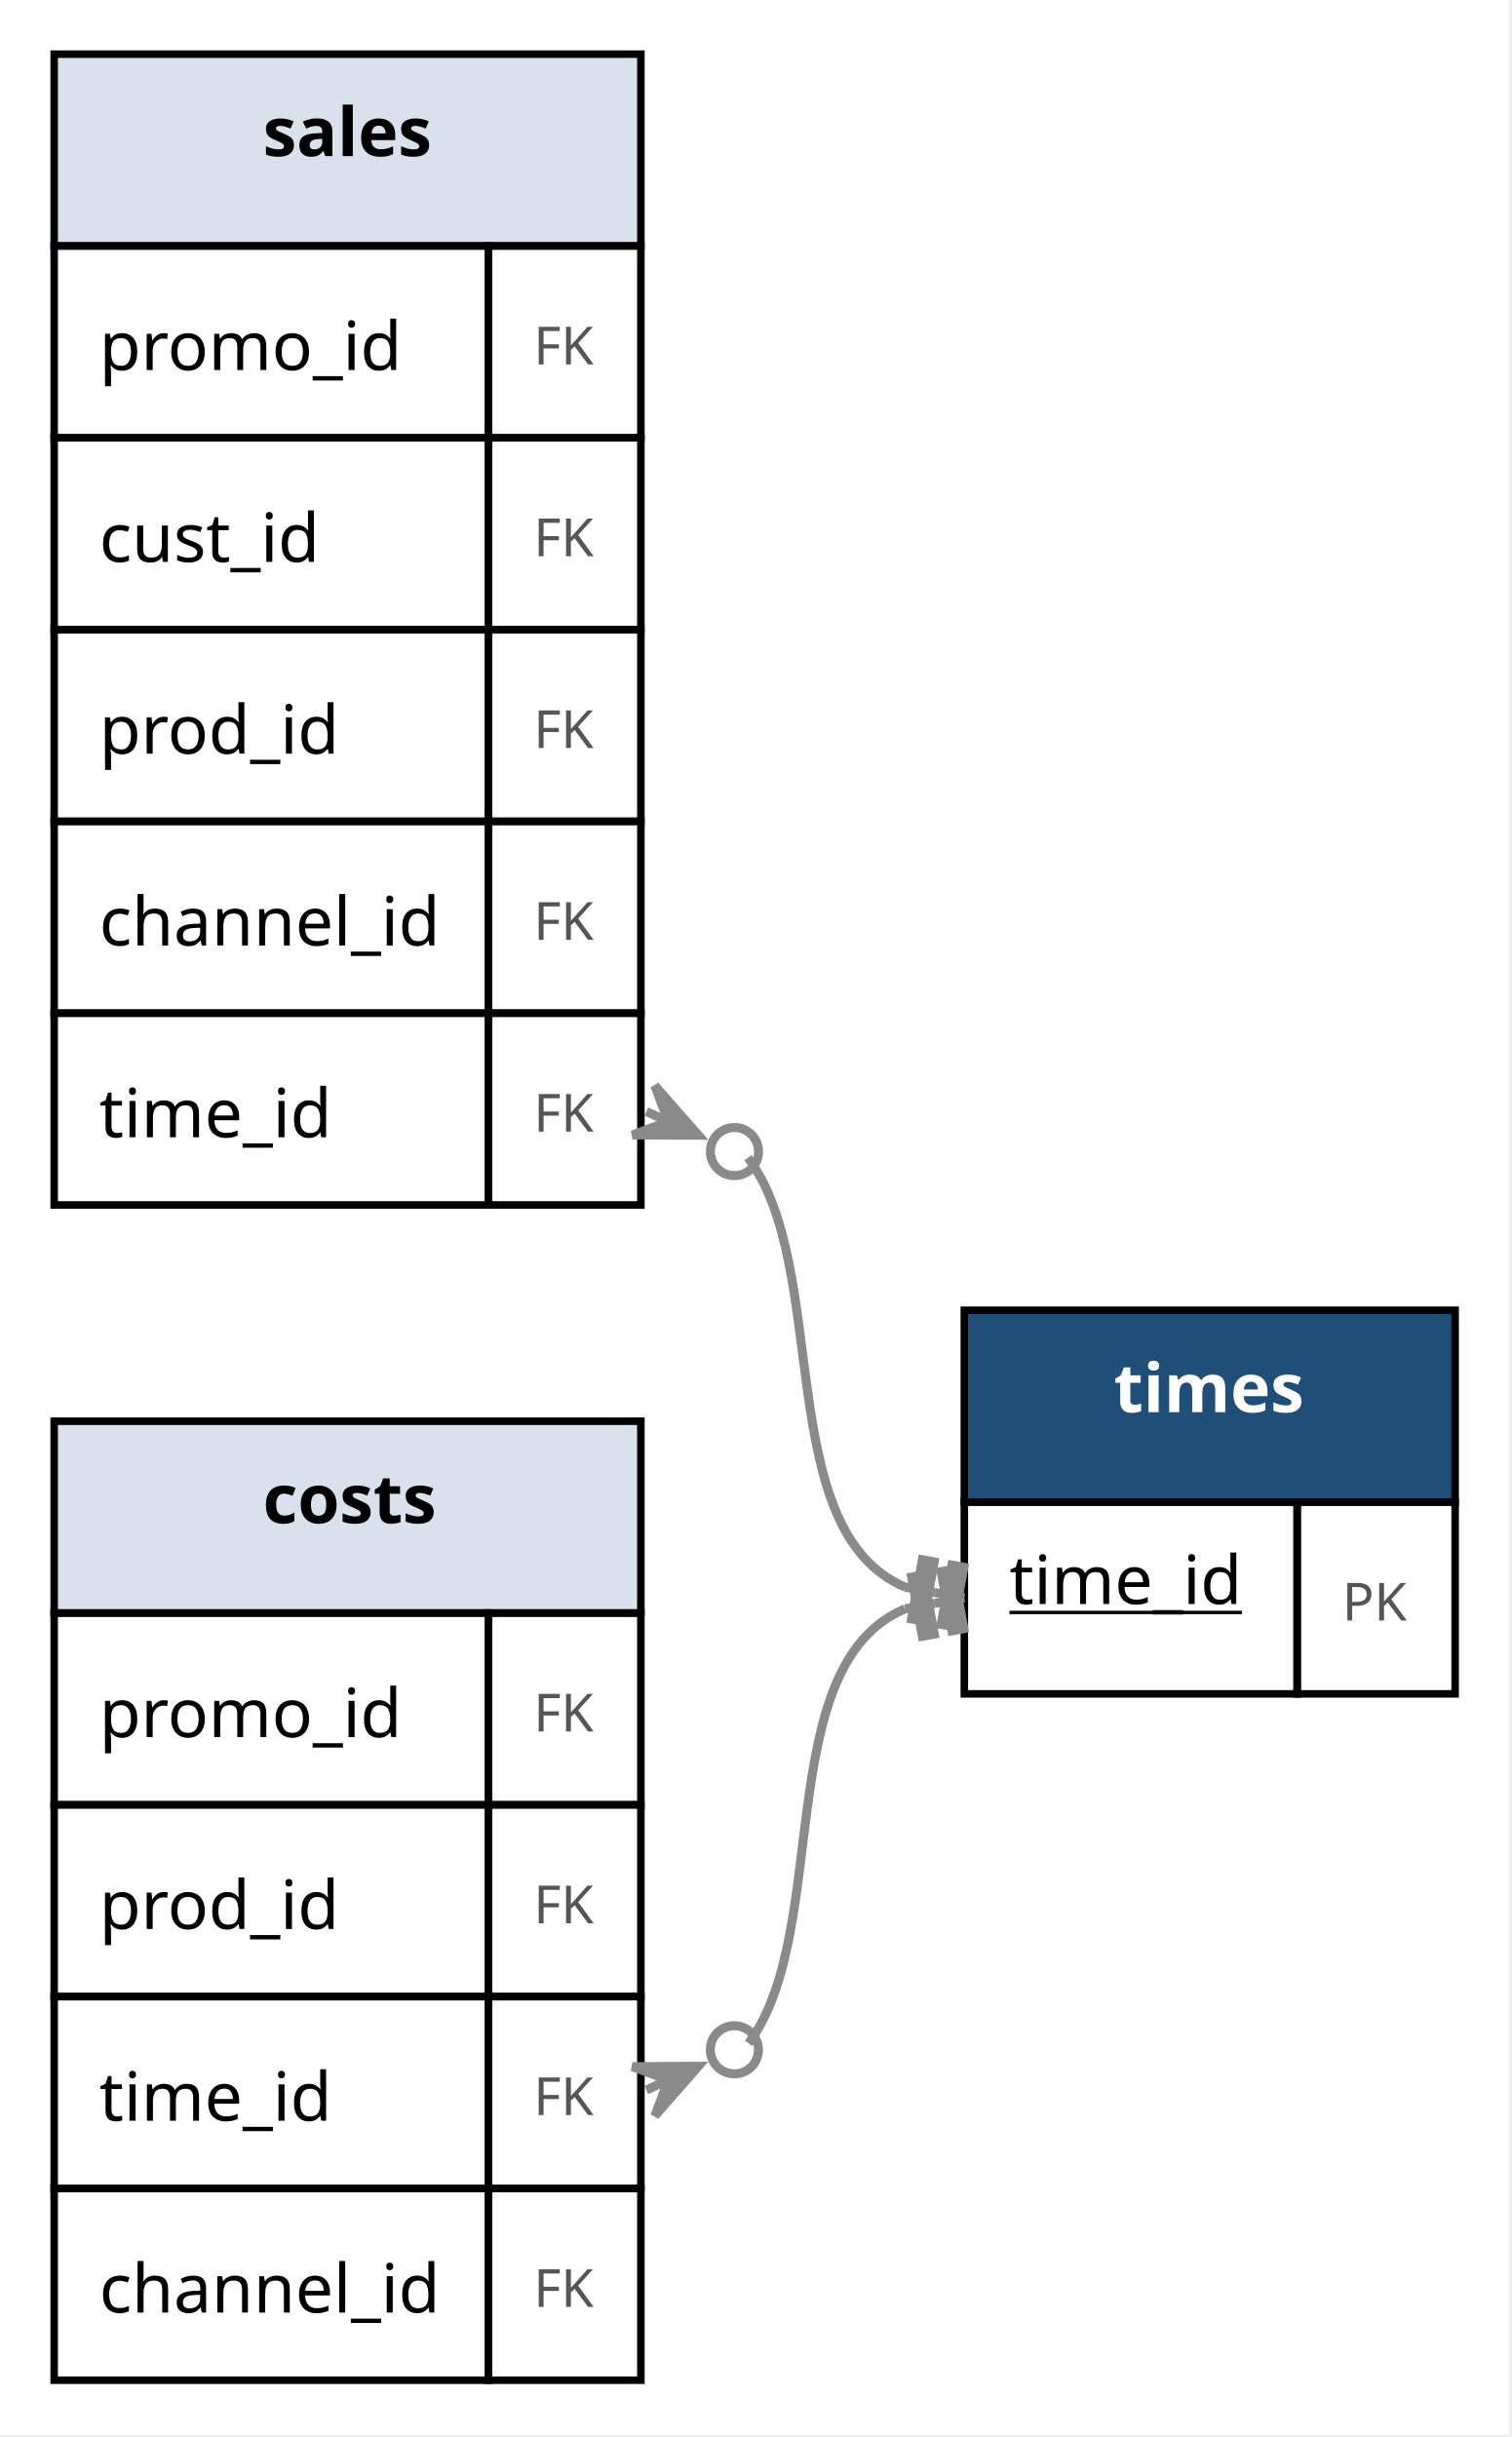
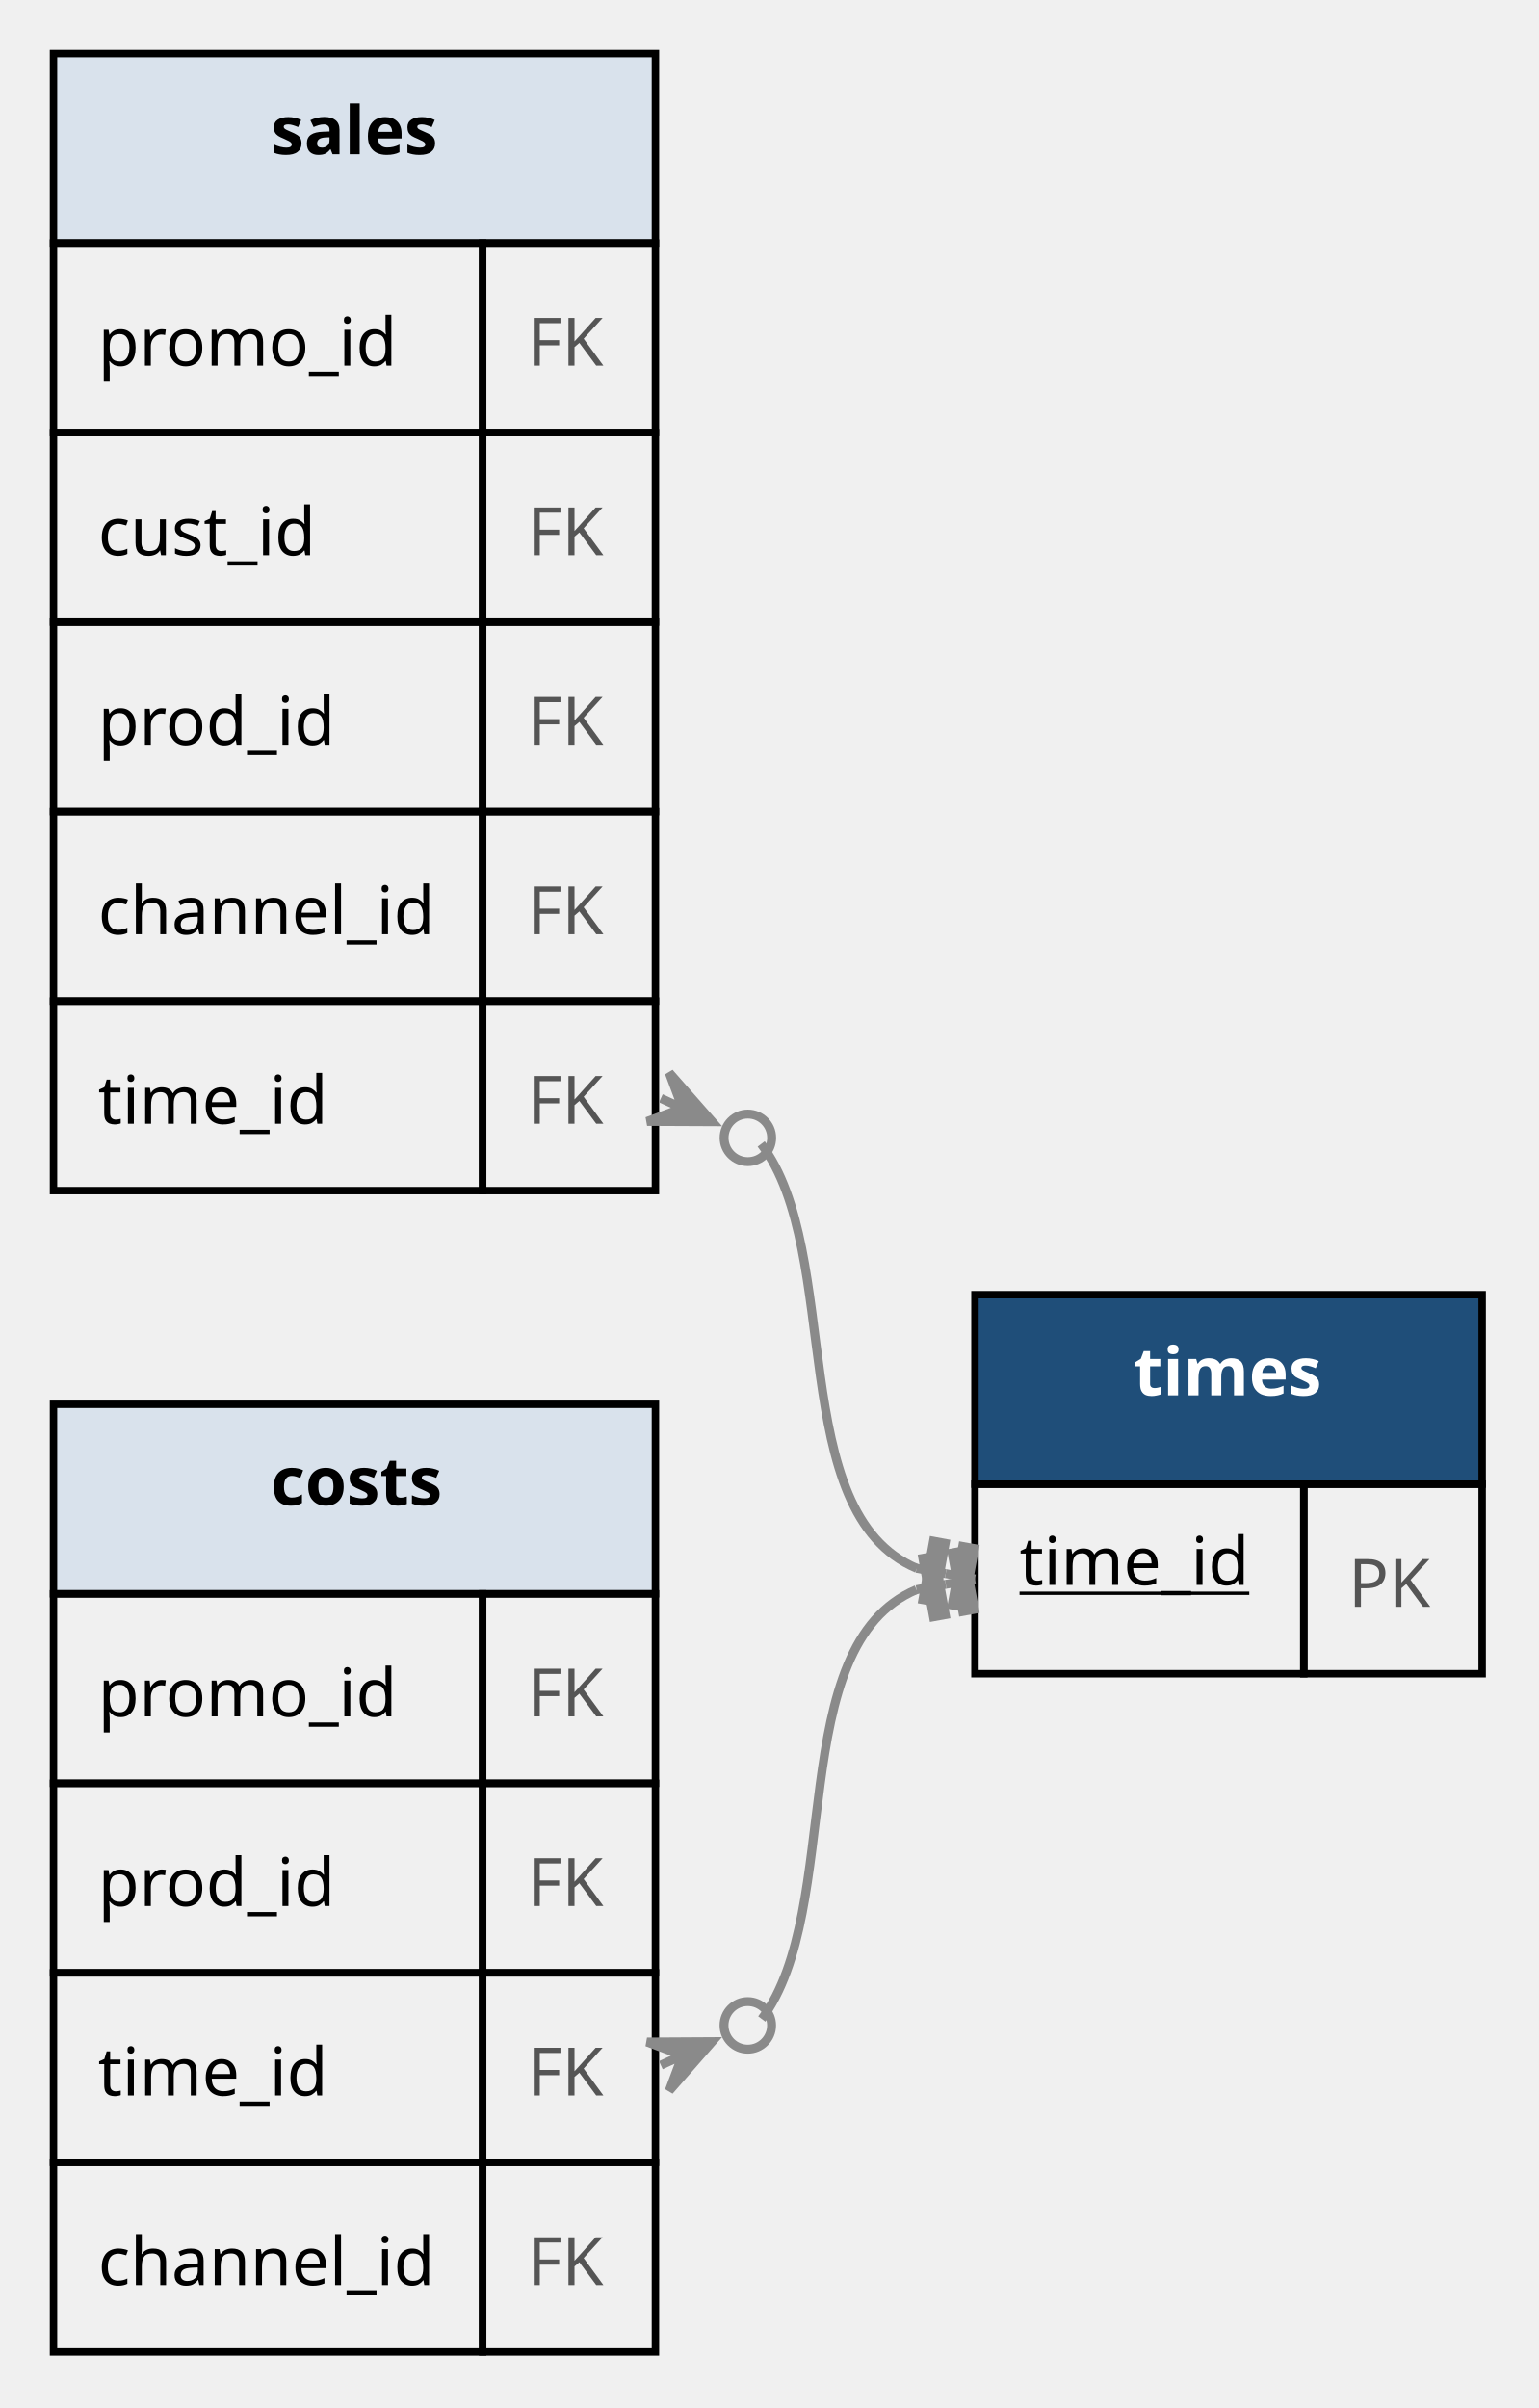
- <svg xmlns="http://www.w3.org/2000/svg" width="201pt" height="324pt" viewBox="0.00 0.00 201.00 324.00">
+ <svg xmlns="http://www.w3.org/2000/svg" width="207pt" height="324pt" viewBox="0.00 0.00 207.00 324.00">
  <g id="graph0" class="graph" transform="scale(1 1) rotate(0) translate(7.2 316.45)">
-     <polygon fill="white" stroke="none" points="-7.2,7.2 -7.2,-316.45 193.45,-316.45 193.45,7.2 -7.2,7.2" />
    <g id="node1" class="node">
-       <polygon fill="#1f4e79" stroke="none" points="121,-116.75 121,-142.25 186.25,-142.25 186.25,-116.75 121,-116.75" />
-       <polygon fill="none" stroke="#000000" points="121,-116.75 121,-142.25 186.25,-142.25 186.25,-116.75 121,-116.75" />
-       <text xml:space="preserve" text-anchor="start" x="140.88" y="-128.7" font-family="Noto Sans KR" font-weight="bold" font-size="9.00" fill="#ffffff">times</text>
-       <polygon fill="none" stroke="#000000" points="121,-91.25 121,-116.75 165.25,-116.75 165.25,-91.25 121,-91.25" />
-       <text xml:space="preserve" text-anchor="start" x="127" y="-103.2" font-family="Noto Sans KR" text-decoration="underline" font-size="9.00">time_id</text>
-       <polygon fill="none" stroke="#000000" points="165.25,-91.25 165.25,-116.75 186.25,-116.75 186.25,-91.25 165.25,-91.25" />
-       <text xml:space="preserve" text-anchor="start" x="171.25" y="-101" font-family="Noto Sans KR" font-size="7.00" fill="#555555">PK</text>
+       <polygon fill="#1f4e79" stroke="none" points="124,-116.75 124,-142.25 192.25,-142.25 192.25,-116.75 124,-116.75" />
+       <polygon fill="none" stroke="#000000" points="124,-116.75 124,-142.25 192.25,-142.25 192.25,-116.75 124,-116.75" />
+       <text xml:space="preserve" text-anchor="start" x="145.38" y="-128.7" font-family="Noto Sans KR" font-weight="bold" font-size="9.00" fill="#ffffff">times</text>
+       <polygon fill="none" stroke="#000000" points="124,-91.25 124,-116.75 168.25,-116.75 168.25,-91.25 124,-91.25" />
+       <text xml:space="preserve" text-anchor="start" x="130" y="-103.2" font-family="Noto Sans KR" text-decoration="underline" font-size="9.00">time_id</text>
+       <polygon fill="none" stroke="#000000" points="168.25,-91.25 168.25,-116.75 192.25,-116.75 192.25,-91.25 168.25,-91.25" />
+       <text xml:space="preserve" text-anchor="start" x="174.25" y="-100.25" font-family="Noto Sans KR" font-size="9.00" fill="#555555">PK</text>
    </g>
    <g id="node2" class="node">
-       <polygon fill="#d9e2ec" stroke="none" points="0,-283.75 0,-309.25 78,-309.25 78,-283.75 0,-283.75" />
-       <polygon fill="none" stroke="#000000" points="0,-283.75 0,-309.25 78,-309.25 78,-283.75 0,-283.75" />
-       <text xml:space="preserve" text-anchor="start" x="27.75" y="-295.7" font-family="Noto Sans KR" font-weight="bold" font-size="9.00" fill="#000000">sales</text>
+       <polygon fill="#d9e2ec" stroke="none" points="0,-283.75 0,-309.25 81,-309.25 81,-283.75 0,-283.75" />
+       <polygon fill="none" stroke="#000000" points="0,-283.75 0,-309.25 81,-309.25 81,-283.75 0,-283.75" />
+       <text xml:space="preserve" text-anchor="start" x="29.25" y="-295.7" font-family="Noto Sans KR" font-weight="bold" font-size="9.00" fill="#000000">sales</text>
      <polygon fill="none" stroke="#000000" points="0,-258.25 0,-283.75 57.75,-283.75 57.75,-258.25 0,-258.25" />
      <text xml:space="preserve" text-anchor="start" x="6" y="-267.25" font-family="Noto Sans KR" font-size="9.00">promo_id</text>
-       <polygon fill="none" stroke="#000000" points="57.75,-258.25 57.75,-283.75 78,-283.75 78,-258.25 57.75,-258.25" />
-       <text xml:space="preserve" text-anchor="start" x="63.75" y="-268" font-family="Noto Sans KR" font-size="7.00" fill="#555555">FK</text>
+       <polygon fill="none" stroke="#000000" points="57.75,-258.25 57.75,-283.75 81,-283.75 81,-258.25 57.75,-258.25" />
+       <text xml:space="preserve" text-anchor="start" x="63.75" y="-267.25" font-family="Noto Sans KR" font-size="9.00" fill="#555555">FK</text>
      <polygon fill="none" stroke="#000000" points="0,-232.75 0,-258.25 57.75,-258.25 57.75,-232.75 0,-232.75" />
      <text xml:space="preserve" text-anchor="start" x="6" y="-241.75" font-family="Noto Sans KR" font-size="9.00">cust_id</text>
-       <polygon fill="none" stroke="#000000" points="57.75,-232.75 57.75,-258.25 78,-258.25 78,-232.75 57.75,-232.75" />
-       <text xml:space="preserve" text-anchor="start" x="63.75" y="-242.5" font-family="Noto Sans KR" font-size="7.00" fill="#555555">FK</text>
+       <polygon fill="none" stroke="#000000" points="57.75,-232.75 57.75,-258.25 81,-258.25 81,-232.75 57.75,-232.75" />
+       <text xml:space="preserve" text-anchor="start" x="63.75" y="-241.75" font-family="Noto Sans KR" font-size="9.00" fill="#555555">FK</text>
      <polygon fill="none" stroke="#000000" points="0,-207.25 0,-232.75 57.75,-232.75 57.75,-207.25 0,-207.25" />
      <text xml:space="preserve" text-anchor="start" x="6" y="-216.25" font-family="Noto Sans KR" font-size="9.00">prod_id</text>
-       <polygon fill="none" stroke="#000000" points="57.75,-207.25 57.75,-232.75 78,-232.75 78,-207.25 57.75,-207.25" />
-       <text xml:space="preserve" text-anchor="start" x="63.75" y="-217" font-family="Noto Sans KR" font-size="7.00" fill="#555555">FK</text>
+       <polygon fill="none" stroke="#000000" points="57.75,-207.25 57.75,-232.75 81,-232.75 81,-207.25 57.75,-207.25" />
+       <text xml:space="preserve" text-anchor="start" x="63.75" y="-216.25" font-family="Noto Sans KR" font-size="9.00" fill="#555555">FK</text>
      <polygon fill="none" stroke="#000000" points="0,-181.75 0,-207.25 57.75,-207.25 57.75,-181.75 0,-181.75" />
      <text xml:space="preserve" text-anchor="start" x="6" y="-190.75" font-family="Noto Sans KR" font-size="9.00">channel_id</text>
-       <polygon fill="none" stroke="#000000" points="57.75,-181.75 57.75,-207.25 78,-207.25 78,-181.75 57.75,-181.75" />
-       <text xml:space="preserve" text-anchor="start" x="63.75" y="-191.5" font-family="Noto Sans KR" font-size="7.00" fill="#555555">FK</text>
+       <polygon fill="none" stroke="#000000" points="57.75,-181.75 57.75,-207.25 81,-207.25 81,-181.75 57.75,-181.75" />
+       <text xml:space="preserve" text-anchor="start" x="63.75" y="-190.75" font-family="Noto Sans KR" font-size="9.00" fill="#555555">FK</text>
      <polygon fill="none" stroke="#000000" points="0,-156.25 0,-181.75 57.75,-181.75 57.75,-156.25 0,-156.25" />
      <text xml:space="preserve" text-anchor="start" x="6" y="-165.25" font-family="Noto Sans KR" font-size="9.00">time_id</text>
-       <polygon fill="none" stroke="#000000" points="57.75,-156.25 57.75,-181.75 78,-181.75 78,-156.25 57.75,-156.25" />
-       <text xml:space="preserve" text-anchor="start" x="63.75" y="-166" font-family="Noto Sans KR" font-size="7.00" fill="#555555">FK</text>
+       <polygon fill="none" stroke="#000000" points="57.75,-156.25 57.75,-181.75 81,-181.75 81,-156.25 57.75,-156.25" />
+       <text xml:space="preserve" text-anchor="start" x="63.75" y="-165.25" font-family="Noto Sans KR" font-size="9.00" fill="#555555">FK</text>
    </g>
    <g id="edge1" class="edge">
-       <path fill="none" stroke="#8a8a8a" stroke-width="1.2" d="M92.23,-162.53C103.33,-147.89 95.37,-112.9 113.19,-105.42" />
-       <polygon fill="#8a8a8a" stroke="#8a8a8a" stroke-width="1.2" points="85.65,-165.52 76.88,-165.56 81.64,-167.34 78.73,-168.67 78.73,-168.67 78.73,-168.67 81.64,-167.34 79.86,-172.11 85.65,-165.52" />
-       <ellipse fill="none" stroke="#8a8a8a" stroke-width="1.2" cx="90.44" cy="-163.35" rx="3.2" ry="3.2" />
-       <polygon fill="#8a8a8a" stroke="#8a8a8a" stroke-width="1.2" points="119.5,-100.21 120.93,-108.08 119.35,-108.37 117.92,-100.49 119.5,-100.21" />
-       <polyline fill="none" stroke="#8a8a8a" stroke-width="1.2" points="121,-104 117.06,-104.72" />
-       <polygon fill="#8a8a8a" stroke="#8a8a8a" stroke-width="1.2" points="115.56,-100.92 116.99,-108.79 115.42,-109.08 113.99,-101.21 115.56,-100.92" />
-       <polyline fill="none" stroke="#8a8a8a" stroke-width="1.2" points="117.06,-104.72 113.13,-105.43" />
+       <path fill="none" stroke="#8a8a8a" stroke-width="1.2" d="M95.23,-162.53C106.33,-147.89 98.37,-112.9 116.19,-105.42" />
+       <polygon fill="#8a8a8a" stroke="#8a8a8a" stroke-width="1.2" points="88.65,-165.52 79.88,-165.56 84.64,-167.34 81.73,-168.67 81.73,-168.67 81.73,-168.67 84.64,-167.34 82.86,-172.11 88.65,-165.52" />
+       <ellipse fill="none" stroke="#8a8a8a" stroke-width="1.2" cx="93.44" cy="-163.35" rx="3.2" ry="3.2" />
+       <polygon fill="#8a8a8a" stroke="#8a8a8a" stroke-width="1.2" points="122.5,-100.21 123.93,-108.08 122.35,-108.37 120.92,-100.49 122.5,-100.21" />
+       <polyline fill="none" stroke="#8a8a8a" stroke-width="1.2" points="124,-104 120.06,-104.72" />
+       <polygon fill="#8a8a8a" stroke="#8a8a8a" stroke-width="1.2" points="118.56,-100.92 119.99,-108.79 118.42,-109.08 116.99,-101.21 118.56,-100.92" />
+       <polyline fill="none" stroke="#8a8a8a" stroke-width="1.2" points="120.06,-104.72 116.13,-105.43" />
    </g>
    <g id="node3" class="node">
-       <polygon fill="#d9e2ec" stroke="none" points="0,-102 0,-127.5 78,-127.5 78,-102 0,-102" />
-       <polygon fill="none" stroke="#000000" points="0,-102 0,-127.5 78,-127.5 78,-102 0,-102" />
-       <text xml:space="preserve" text-anchor="start" x="27.75" y="-113.95" font-family="Noto Sans KR" font-weight="bold" font-size="9.00" fill="#000000">costs</text>
+       <polygon fill="#d9e2ec" stroke="none" points="0,-102 0,-127.5 81,-127.5 81,-102 0,-102" />
+       <polygon fill="none" stroke="#000000" points="0,-102 0,-127.5 81,-127.5 81,-102 0,-102" />
+       <text xml:space="preserve" text-anchor="start" x="29.25" y="-113.95" font-family="Noto Sans KR" font-weight="bold" font-size="9.00" fill="#000000">costs</text>
      <polygon fill="none" stroke="#000000" points="0,-76.5 0,-102 57.75,-102 57.75,-76.5 0,-76.5" />
      <text xml:space="preserve" text-anchor="start" x="6" y="-85.5" font-family="Noto Sans KR" font-size="9.00">promo_id</text>
-       <polygon fill="none" stroke="#000000" points="57.75,-76.5 57.75,-102 78,-102 78,-76.5 57.75,-76.5" />
-       <text xml:space="preserve" text-anchor="start" x="63.75" y="-86.25" font-family="Noto Sans KR" font-size="7.00" fill="#555555">FK</text>
+       <polygon fill="none" stroke="#000000" points="57.75,-76.5 57.75,-102 81,-102 81,-76.5 57.75,-76.5" />
+       <text xml:space="preserve" text-anchor="start" x="63.75" y="-85.5" font-family="Noto Sans KR" font-size="9.00" fill="#555555">FK</text>
      <polygon fill="none" stroke="#000000" points="0,-51 0,-76.5 57.75,-76.5 57.75,-51 0,-51" />
      <text xml:space="preserve" text-anchor="start" x="6" y="-60" font-family="Noto Sans KR" font-size="9.00">prod_id</text>
-       <polygon fill="none" stroke="#000000" points="57.75,-51 57.75,-76.5 78,-76.5 78,-51 57.75,-51" />
-       <text xml:space="preserve" text-anchor="start" x="63.75" y="-60.75" font-family="Noto Sans KR" font-size="7.00" fill="#555555">FK</text>
+       <polygon fill="none" stroke="#000000" points="57.75,-51 57.75,-76.5 81,-76.5 81,-51 57.75,-51" />
+       <text xml:space="preserve" text-anchor="start" x="63.75" y="-60" font-family="Noto Sans KR" font-size="9.00" fill="#555555">FK</text>
      <polygon fill="none" stroke="#000000" points="0,-25.5 0,-51 57.75,-51 57.75,-25.5 0,-25.5" />
      <text xml:space="preserve" text-anchor="start" x="6" y="-34.5" font-family="Noto Sans KR" font-size="9.00">time_id</text>
-       <polygon fill="none" stroke="#000000" points="57.75,-25.5 57.75,-51 78,-51 78,-25.5 57.75,-25.5" />
-       <text xml:space="preserve" text-anchor="start" x="63.75" y="-35.25" font-family="Noto Sans KR" font-size="7.00" fill="#555555">FK</text>
+       <polygon fill="none" stroke="#000000" points="57.75,-25.5 57.75,-51 81,-51 81,-25.5 57.75,-25.5" />
+       <text xml:space="preserve" text-anchor="start" x="63.75" y="-34.5" font-family="Noto Sans KR" font-size="9.00" fill="#555555">FK</text>
      <polygon fill="none" stroke="#000000" points="0,0 0,-25.5 57.75,-25.5 57.75,0 0,0" />
      <text xml:space="preserve" text-anchor="start" x="6" y="-9" font-family="Noto Sans KR" font-size="9.00">channel_id</text>
-       <polygon fill="none" stroke="#000000" points="57.75,0 57.75,-25.5 78,-25.5 78,0 57.75,0" />
-       <text xml:space="preserve" text-anchor="start" x="63.75" y="-9.75" font-family="Noto Sans KR" font-size="7.00" fill="#555555">FK</text>
+       <polygon fill="none" stroke="#000000" points="57.75,0 57.75,-25.5 81,-25.5 81,0 57.75,0" />
+       <text xml:space="preserve" text-anchor="start" x="63.75" y="-9" font-family="Noto Sans KR" font-size="9.00" fill="#555555">FK</text>
    </g>
    <g id="edge2" class="edge">
-       <path fill="none" stroke="#8a8a8a" stroke-width="1.2" d="M92.31,-44.79C103.43,-59.61 95.21,-95 113.13,-102.56" />
-       <polygon fill="#8a8a8a" stroke="#8a8a8a" stroke-width="1.2" points="85.64,-41.74 79.86,-35.14 81.64,-39.91 78.73,-38.58 78.73,-38.58 78.73,-38.58 81.64,-39.91 76.87,-41.69 85.64,-41.74" />
-       <ellipse fill="none" stroke="#8a8a8a" stroke-width="1.2" cx="90.43" cy="-43.93" rx="3.2" ry="3.2" />
-       <polygon fill="#8a8a8a" stroke="#8a8a8a" stroke-width="1.2" points="120.93,-99.92 119.49,-107.79 117.92,-107.5 119.36,-99.63 120.93,-99.92" />
-       <polyline fill="none" stroke="#8a8a8a" stroke-width="1.2" points="121,-104 117.07,-103.28" />
-       <polygon fill="#8a8a8a" stroke="#8a8a8a" stroke-width="1.2" points="117,-99.2 115.56,-107.07 113.99,-106.78 115.42,-98.91 117,-99.2" />
-       <polyline fill="none" stroke="#8a8a8a" stroke-width="1.2" points="117.07,-103.28 113.13,-102.56" />
+       <path fill="none" stroke="#8a8a8a" stroke-width="1.2" d="M95.31,-44.79C106.43,-59.61 98.21,-95 116.13,-102.56" />
+       <polygon fill="#8a8a8a" stroke="#8a8a8a" stroke-width="1.2" points="88.64,-41.74 82.86,-35.14 84.64,-39.91 81.73,-38.58 81.73,-38.58 81.73,-38.58 84.64,-39.91 79.87,-41.69 88.64,-41.74" />
+       <ellipse fill="none" stroke="#8a8a8a" stroke-width="1.2" cx="93.43" cy="-43.93" rx="3.2" ry="3.2" />
+       <polygon fill="#8a8a8a" stroke="#8a8a8a" stroke-width="1.2" points="123.93,-99.92 122.49,-107.79 120.92,-107.5 122.36,-99.63 123.93,-99.92" />
+       <polyline fill="none" stroke="#8a8a8a" stroke-width="1.2" points="124,-104 120.07,-103.28" />
+       <polygon fill="#8a8a8a" stroke="#8a8a8a" stroke-width="1.2" points="120,-99.2 118.56,-107.07 116.99,-106.78 118.42,-98.91 120,-99.2" />
+       <polyline fill="none" stroke="#8a8a8a" stroke-width="1.2" points="120.07,-103.28 116.13,-102.56" />
    </g>
  </g>
</svg>
